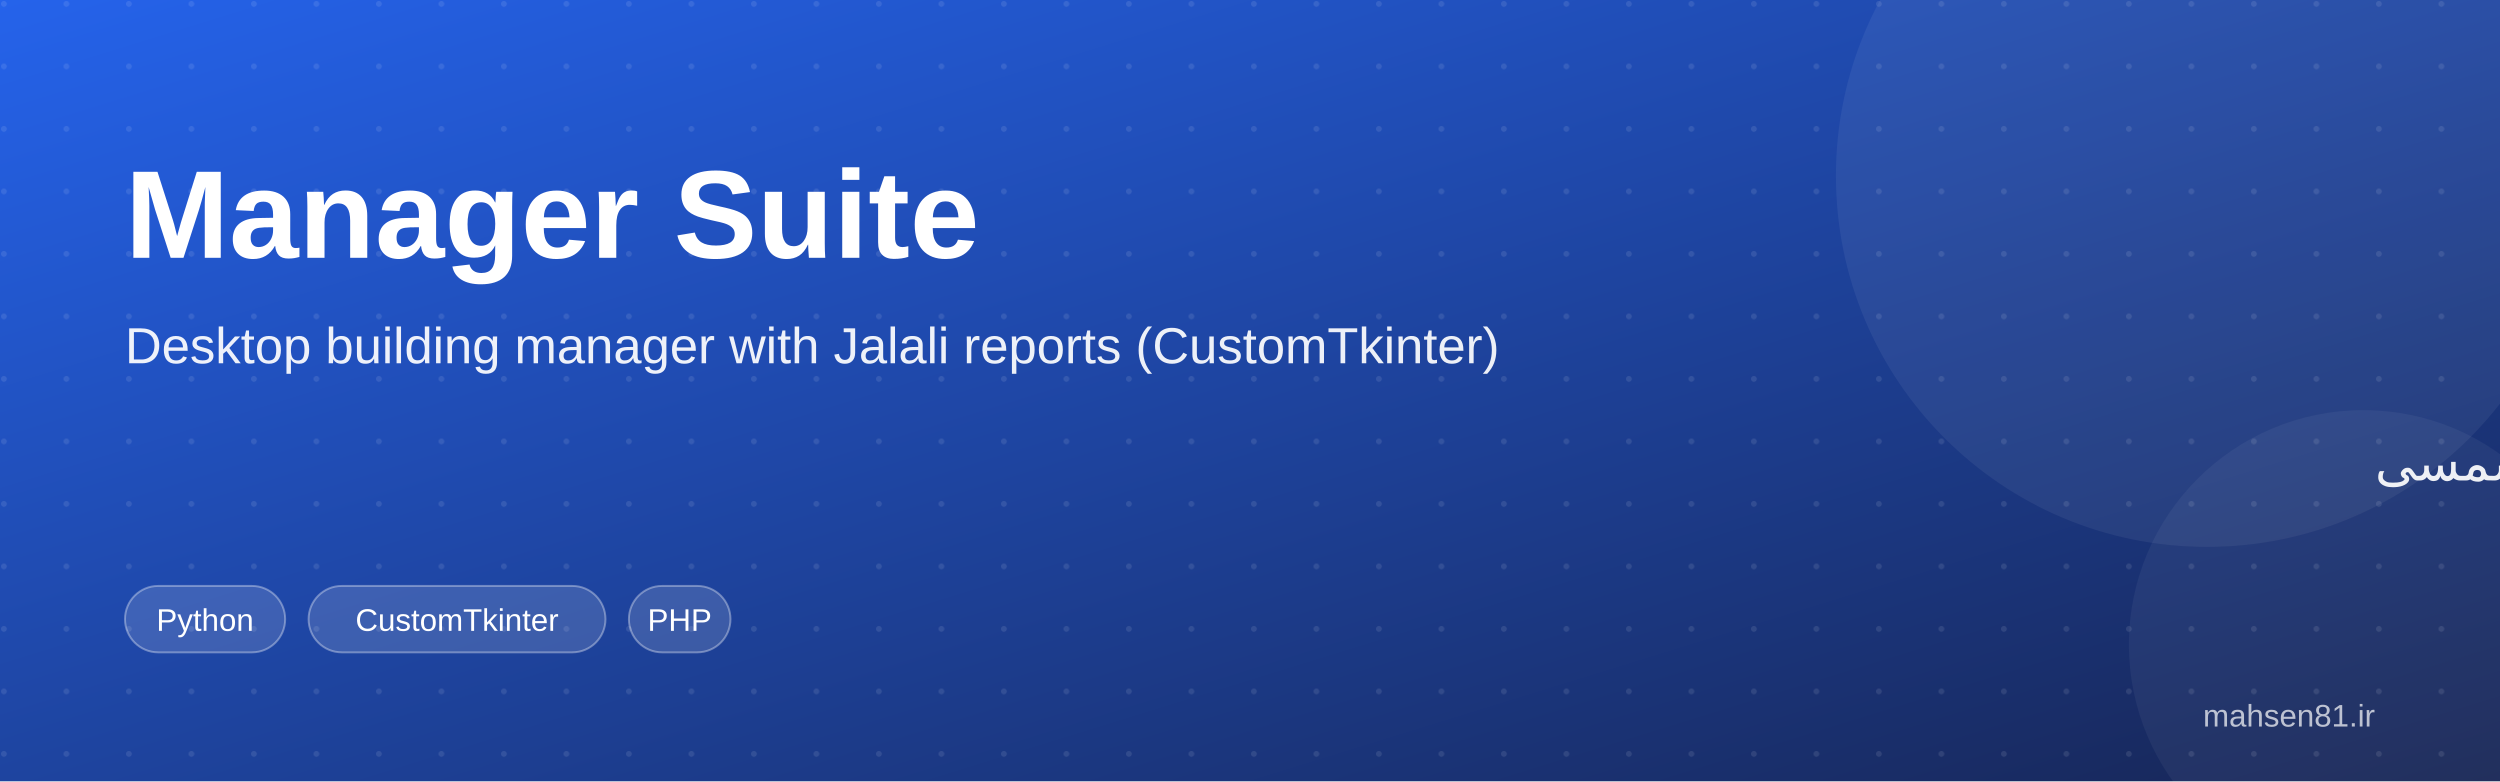
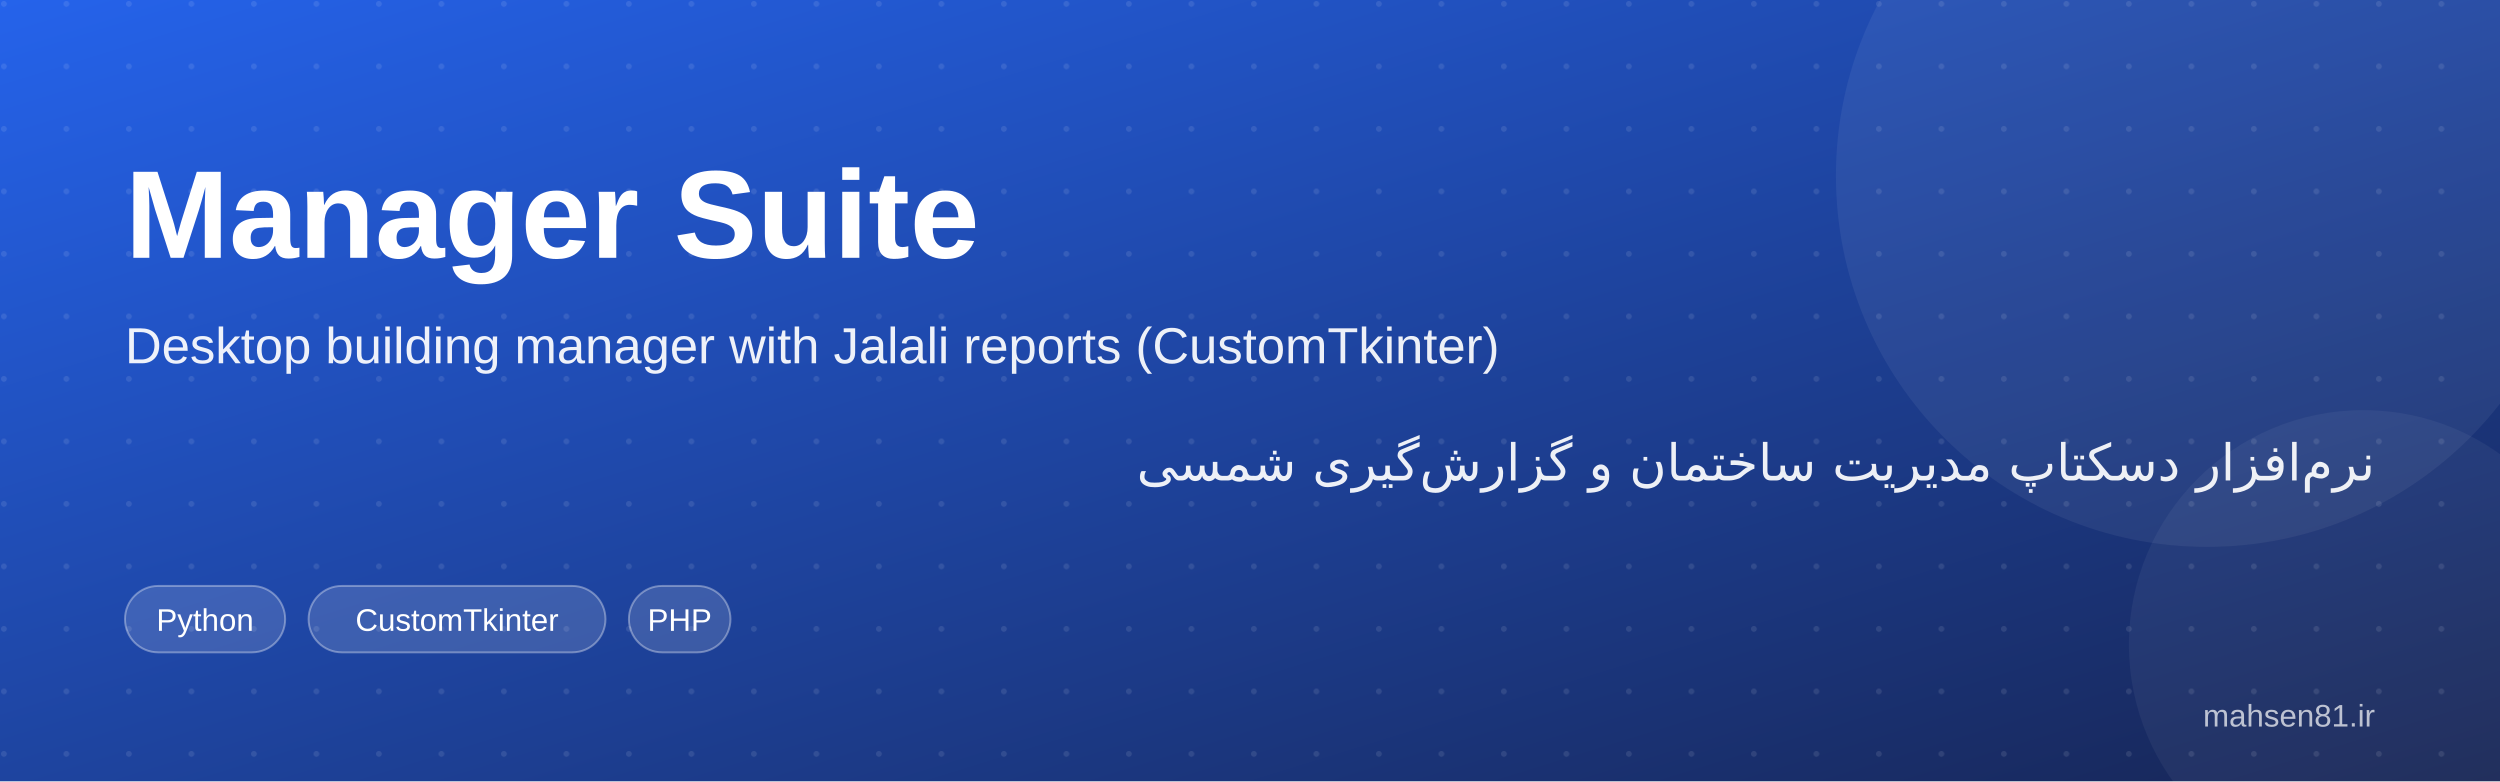
<svg xmlns="http://www.w3.org/2000/svg" width="1280" height="400" viewBox="0 0 1280 400">
  <defs>
    <linearGradient id="g" x1="0" y1="0" x2="1" y2="1">
      <stop offset="0" stop-color="#2563eb" />
      <stop offset="1" stop-color="#172554" />
    </linearGradient>
    <pattern id="p" width="32" height="32" patternUnits="userSpaceOnUse">
      <circle cx="2" cy="2" r="1.5" fill="#fff" fill-opacity=".10" />
    </pattern>
  </defs>
  <rect width="1280" height="400" fill="url(#g)" />
  <rect width="1280" height="400" fill="url(#p)" />
  <circle cx="1130" cy="90" r="190" fill="#fff" fill-opacity=".06" />
  <circle cx="1210" cy="330" r="120" fill="#fff" fill-opacity=".05" />
  <text x="64" y="132" font-size="64" font-weight="700" fill="#fff" font-family="Segoe UI,Arial">Manager Suite</text>
  <text x="64" y="186" font-size="26" fill="#fff" fill-opacity=".92" font-family="Segoe UI,Arial">Desktop building manager with Jalali reports (CustomTkinter)</text>
-   <text x="1216" y="246" font-size="26" fill="#fff" fill-opacity=".92" text-anchor="end" direction="rtl" font-family="Vazirmatn,Tahoma,Segoe UI">نرم‌افزار دسکتاپ مدیریت ساختمان و گزارش‌گیری شمسی</text>
+   <text x="1216" y="246" font-size="26" fill="#fff" fill-opacity=".92" text-anchor="start" direction="rtl" font-family="Vazirmatn,Tahoma,Segoe UI">نرم‌افزار دسکتاپ مدیریت ساختمان و گزارش‌گیری شمسی</text>
  <rect x="64" y="300" rx="17" width="82" height="34" fill="#ffffff" fill-opacity=".14" stroke="#fff" stroke-opacity=".35" />
  <text x="105.0" y="323" text-anchor="middle" font-size="16" fill="#fff" font-family="Segoe UI,Arial">Python</text>
  <rect x="158" y="300" rx="17" width="152" height="34" fill="#ffffff" fill-opacity=".14" stroke="#fff" stroke-opacity=".35" />
  <text x="234.0" y="323" text-anchor="middle" font-size="16" fill="#fff" font-family="Segoe UI,Arial">CustomTkinter</text>
  <rect x="322" y="300" rx="17" width="52" height="34" fill="#ffffff" fill-opacity=".14" stroke="#fff" stroke-opacity=".35" />
  <text x="348.0" y="323" text-anchor="middle" font-size="16" fill="#fff" font-family="Segoe UI,Arial">PHP</text>
  <text x="1216" y="372" font-size="16" fill="#fff" fill-opacity=".7" text-anchor="end" font-family="Segoe UI,Arial">mahsen81.ir</text>
</svg>
